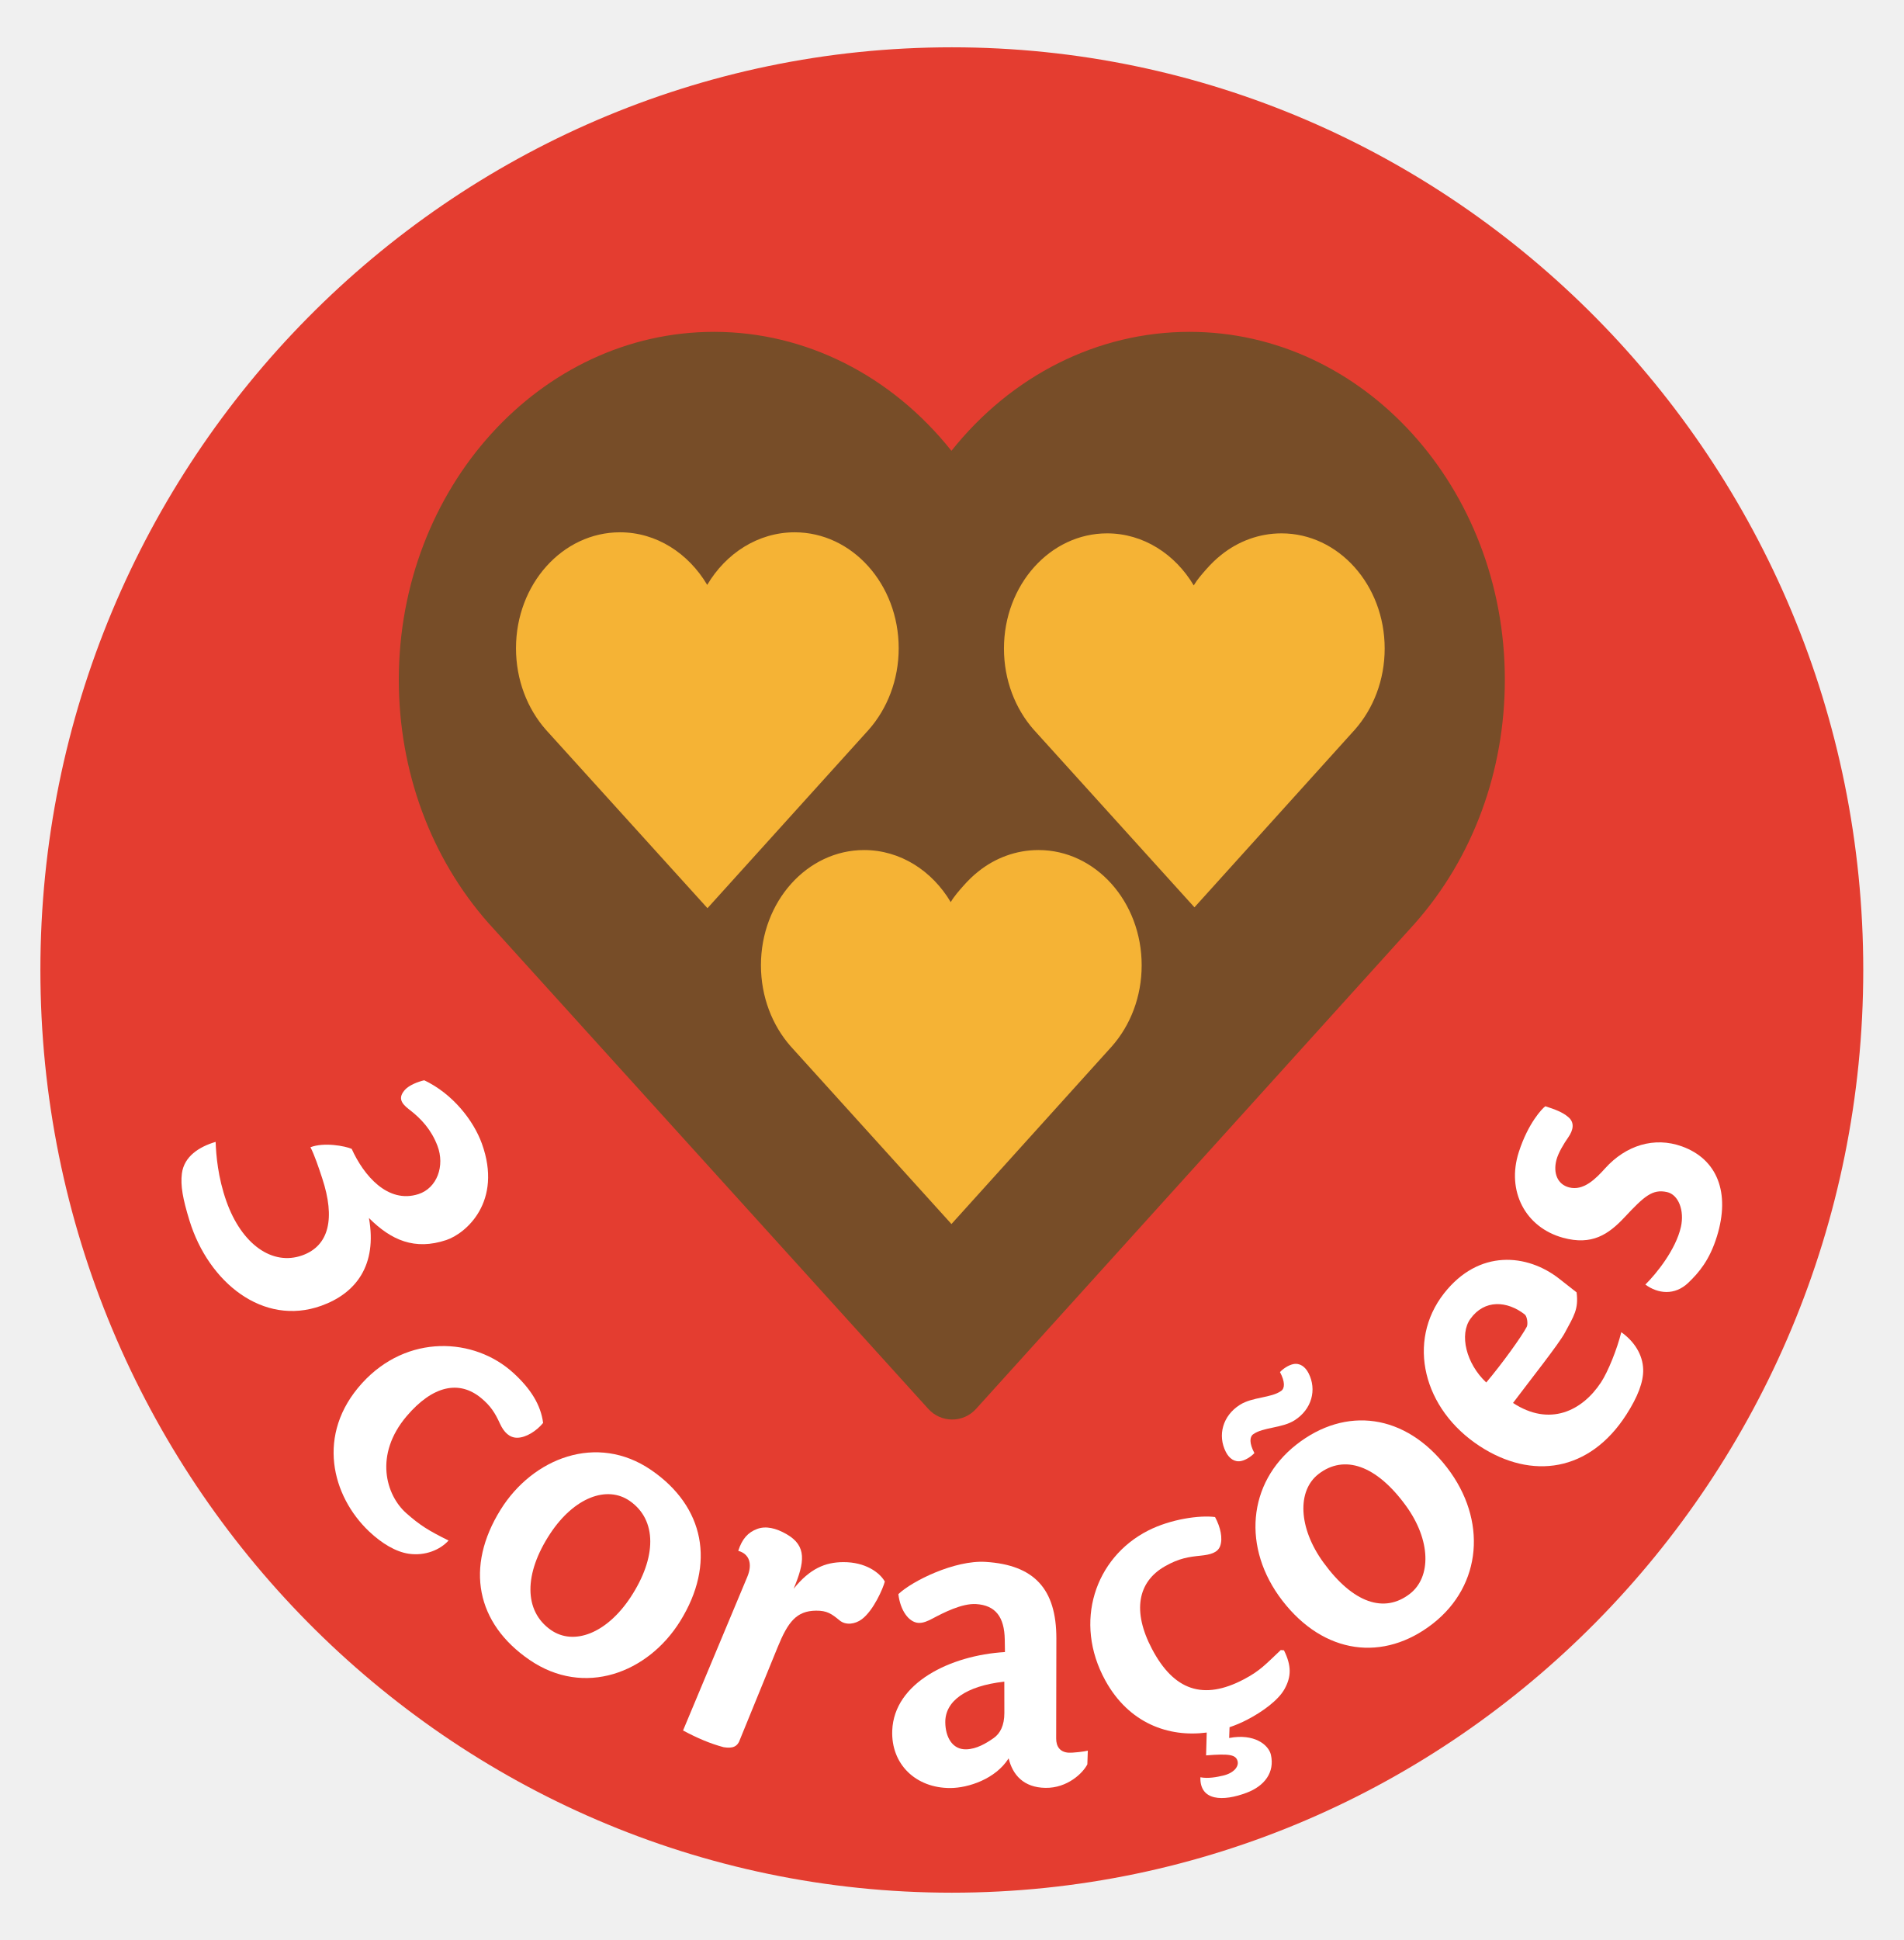
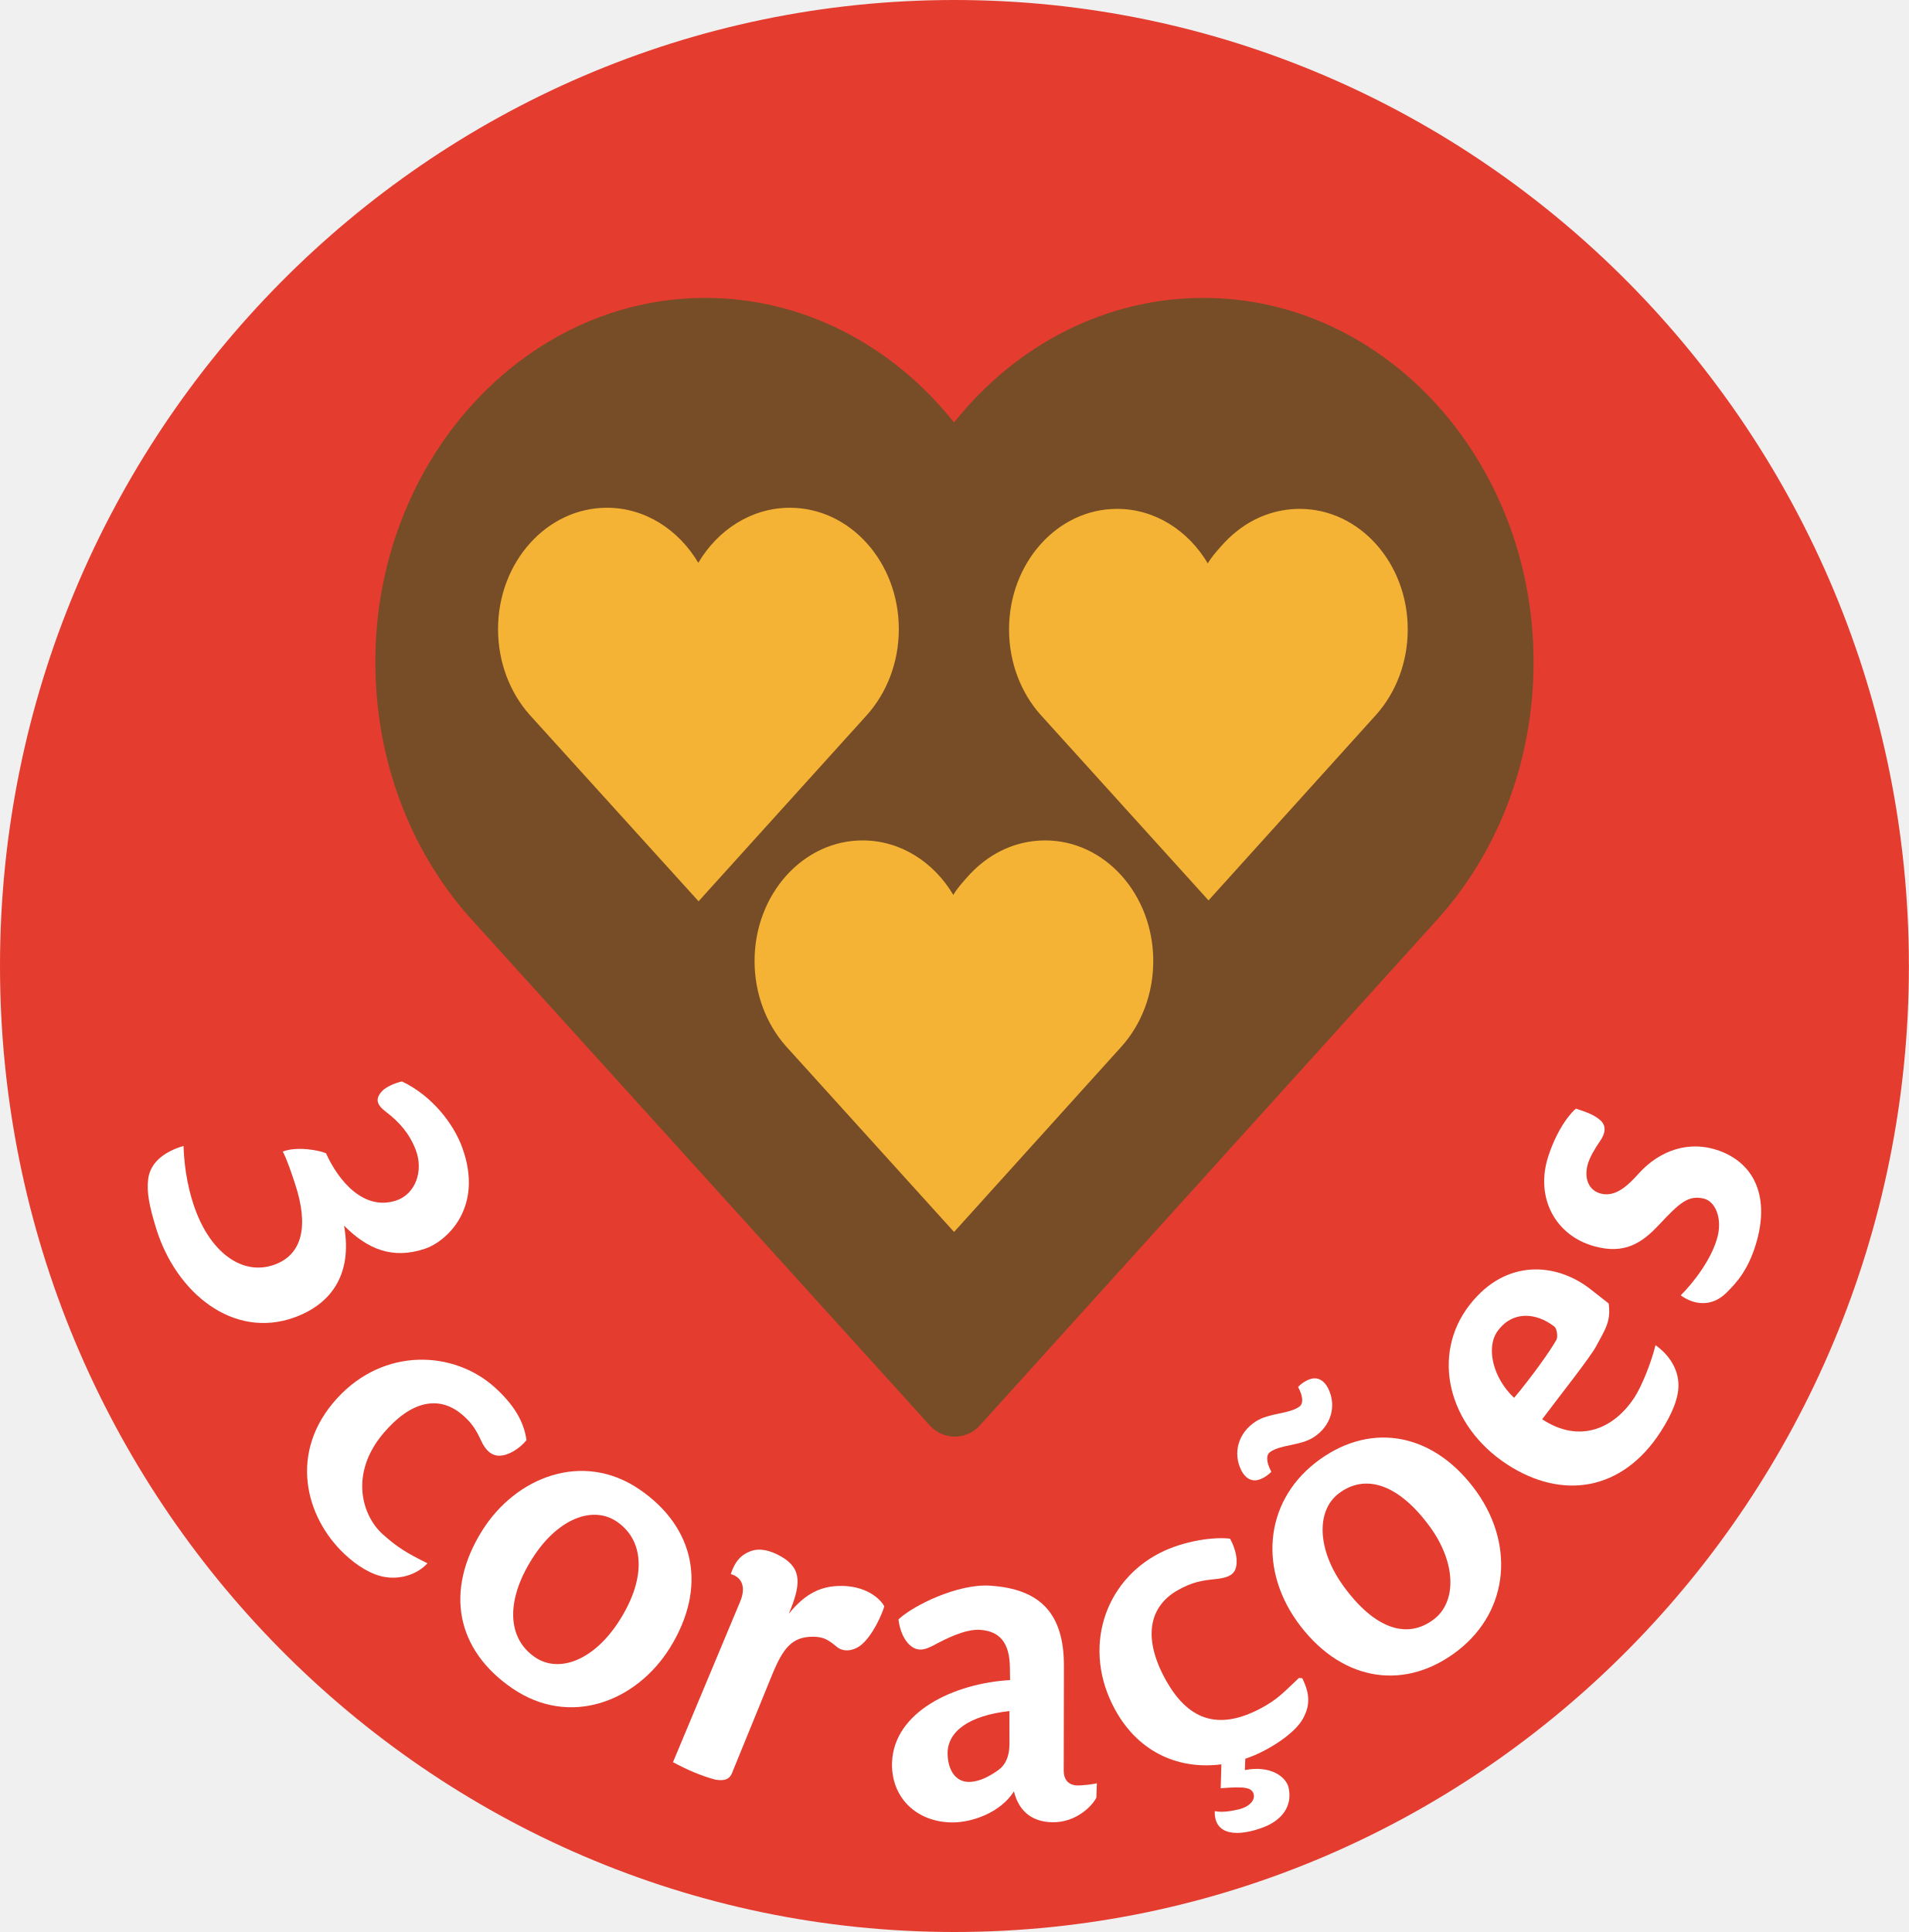
- <svg xmlns="http://www.w3.org/2000/svg" xmlns:xlink="http://www.w3.org/1999/xlink" version="1.1" id="Layer_1" x="0px" y="0px" viewBox="0 0 8049.6 8202.1" style="enable-background:new 0 0 8049.6 8202.1;" xml:space="preserve">
-   <style type="text/css">
+ <svg xmlns="http://www.w3.org/2000/svg" xmlns:xlink="http://www.w3.org/1999/xlink" version="1.1" id="Layer_1" x="0px" y="0px" viewBox="0 0 7708.1 7802.1" xml:space="preserve" width="7708.1" height="7802.1">
+   <defs id="defs13" />
+   <style type="text/css" id="style1">
	.st0{clip-path:url(#SVGID_2_);fill:#E43D30;}
	.st1{clip-path:url(#SVGID_2_);fill:#774D28;}
	.st2{clip-path:url(#SVGID_2_);fill:#F5B335;}
	.st3{clip-path:url(#SVGID_2_);fill:#FFFFFF;}
</style>
-   <g>
-     <defs>
-       <rect id="SVGID_1_" y="0" width="8049.6" height="8202.1" />
+   <g id="g13" transform="translate(-170.8,-200)">
+     <defs id="defs1">
+       <rect id="SVGID_1_" y="0" width="8049.6" height="8202.1" x="0" />
    </defs>
    <clipPath id="SVGID_2_">
-       <use xlink:href="#SVGID_1_" style="overflow:visible;" />
+       <use xlink:href="#SVGID_1_" style="overflow:visible" id="use1" />
    </clipPath>
-     <path class="st0" d="M4024.9,8002.1c-2125.2,0-3854.1-1750-3854.1-3901C170.7,1950,1899.7,200,4024.9,200   c2125.1,0,3854,1750,3854,3901.1C7878.8,6252.1,6150,8002.1,4024.9,8002.1" />
-     <path class="st1" d="M5984.8,3901.9c-0.4,0.4-0.8,0.9-1.1,1.3L4127,5956.9c-25.7,28.5-62.3,44.7-100.6,44.7   c-38.3,0-74.9-16.1-100.6-44.5L2065.9,3903.2c-0.5-0.5-0.9-0.9-1.3-1.4c-243.9-276.9-378.2-642-378.2-1028.1   c0-810.9,598-1470.7,1332.9-1470.7c387.5,0,750.7,184.9,1003.9,503c253.3-318.1,617.7-503,1007.1-503   c735.1,0,1333,659.7,1333,1470.7C6363.3,3259.8,6228.9,3624.9,5984.8,3901.9" />
-     <path class="st2" d="M2308.3,3085.3c-78-88.5-126.4-210.2-126.4-344.6c0-270.8,196.9-490.2,439.8-490.2   c154.6,0,289.6,89,368.8,222.3c78.9-133.3,215-222.3,369.9-222.3c242.9,0,439.8,219.4,439.8,490.2c0,134.4-48.7,256.1-126.8,344.6   l-681.8,754.4L2308.3,3085.3z M4701.9,4423.5c0,0-675.3,747.8-678.6,751.6c-4.7-5.5-680.1-751.6-680.1-751.6   c-77.5-88.1-125.5-209.1-125.5-342.6c0-269,195.3-487,436.2-487c153.1,0,287.6,87.6,366.3,220.1c15.3-25.8,34.5-47.1,53.9-69.2   c18.5-21.1,40.6-42.9,62.4-59.9c71.4-57.4,160.1-91,254.8-91c241,0,436.3,218,436.3,487C4827.7,4214.5,4779.5,4335.5,4701.9,4423.5    M5729.4,3084.5c0,0-675.3,747.8-678.6,751.6c-4.7-5.4-680-751.6-680-751.5c-77.5-88.1-125.5-209.1-125.5-342.6   c0-269,195.2-487,436.1-487c153.2,0,287.7,87.7,366.4,220.1c15.3-25.8,34.5-47.2,53.8-69.2c18.6-21.1,40.6-42.8,62.5-59.9   c71.4-57.4,160.1-91,254.8-91c241,0,436.3,218,436.3,487C5855.2,2875.5,5806.9,2996.5,5729.4,3084.5" />
-     <path class="st3" d="M2753.5,6215.1c-229.6-157.3-500.9-50.6-636.8,167.8c-150.9,242.6-103.1,480.4,122.5,635   c231.6,158.7,500.9,54.9,636.8-163.5C3027.1,6611.5,2978.8,6369.5,2753.5,6215.1 M2666.1,6753.5   c-100.9,152.6-240,205.4-336.8,137.8c-114.9-80.3-114.4-238.2-2.7-407.4c100.8-152.6,240-205.4,336.8-137.8   C2778.3,6426.4,2777.8,6584.3,2666.1,6753.5" />
-     <path class="st3" d="M5248.9,6176.9c20.7-4.5,43.6-20.5,55.4-33.5c-22.1-41.6-20.3-68.5-5.4-79.3c42.3-30.7,121.7-25.2,175.5-59.4   c72.3-46,94.8-128.7,58.9-199c-13.9-27.2-36.7-44.4-65.4-38.2c-20.7,4.5-43.6,20.5-55.4,33.5c22.1,41.6,20.3,68.5,5.4,79.3   c-42.3,30.7-121.7,25.2-175.4,59.4c-72.3,46-94.8,128.7-58.9,199C5197.4,6165.9,5220.2,6183.1,5248.9,6176.9" />
-     <path class="st3" d="M2034.8,5911c39.6,32.8,58.3,62,79.4,108.2c16.7,36.5,40.5,59.7,73.1,59.4c37-0.3,81.6-28.6,109.3-62.6   c-9.9-76.5-52.4-144.3-125.6-211.2c-165.3-151.2-449.5-166.2-639.8,42.9c-197,216.6-127.5,478.3,29.6,627.1   c53.9,51,113,86.2,167.4,94.2c69.7,10.3,133.3-16.7,168.6-55.9c-84.4-41.7-121.6-64.7-179.2-115.9c-85.6-76-136.7-246.1,1.7-409.6   C1830.1,5857.3,1942.1,5834,2034.8,5911" />
-     <path class="st3" d="M1560.1,5149.6c94.4,94.5,194.1,137.5,327,93.2c83.3-27.8,239.4-162.3,150.4-408.1   c-35.2-97.3-123.1-210.4-243.6-267.4c-27.2,5.9-64.3,21.4-80.8,39.5c-28.8,31.7-20.7,55.1,16.4,83.4   c52.7,40.1,94.4,86.6,120.1,153.6c32.8,85.6-1.9,179.4-80,204.7c-130.2,42.2-232.2-79.8-282.4-191.2   c-27.5-12.1-116.7-29.1-174.5-6.9c16.8,31.8,35.3,87,49.8,131.2c56,169.8,29.2,285.3-84.2,325.9   c-126.9,45.4-256.2-46.8-320.7-227.8c-36.1-101.4-43.8-195.7-45.8-252c-70.1,20.8-133.5,61.6-142.7,133.9   c-6.4,50.9,3.7,106.6,32.3,199.4c80.6,261,311.3,447.7,557,359.7C1505.6,5468,1595.7,5349,1560.1,5149.6" />
-     <path class="st3" d="M3565.6,6604.5c-76.2,0.4-140.8,27.2-209.7,112.6c47.2-112.5,56.5-181.1-29.7-230.7   c-45-25.9-87.5-35.9-124.5-22.2c-38.3,14.1-63.8,41.9-80,92.5c48.1,13.5,60.7,56.5,38.3,110l-271.7,649.6   c60.3,32.3,114.9,55.5,171.4,70.6c37.7,6,59.2-0.8,70.1-34.5l158.8-388.9c43.4-106.3,79.5-153,162-153.8   c46.5-0.5,65.9,13.3,99.6,41.1c26.4,21.8,65.7,16.3,94.1-4.9c49.6-37.1,90.2-131.4,97.2-159.3   C3719.5,6648,3659,6603.9,3565.6,6604.5" />
-     <path class="st3" d="M7112.4,4846.9c-116.9-42.2-237.2-4.7-324.9,92.6c-40,44.4-91.4,96.5-152.5,80.7   c-48.4-12.5-68.2-59.6-53.6-116c7.9-30.5,32.5-70.6,49-94c24.1-34.1,27.2-64.4,2.6-86.1c-25.2-22.4-58.9-34.1-98.4-47   c-12.9,8.9-72.8,71.1-112.3,193.9c-53.1,165.2,28.3,318.6,187,362.1c121.6,33.3,191.5-13.1,260.5-86.9   c83.9-89.7,118-119.7,179.1-106.3c48.9,10.8,74.3,78.2,59,147.1c-21.3,95.5-103.1,197.3-150.4,244c52.3,38.5,124,48.1,182.4-8.4   c43.5-42,89.2-94.3,120.5-196.2C7317,5042.8,7262.1,4901,7112.4,4846.9" />
-     <path class="st3" d="M4518.1,7410.1c-36.3-2.3-52.1-26.8-52-59.6l0.8-422.8c0.4-211-94.8-311.4-299-324.2   c-130.3-8.2-310.4,80.3-369.1,136.3c8.2,69.6,44.3,119,84.8,121.6c19.4,1.2,39.6-7.6,60.1-18.6c44.8-23.9,124.1-64.7,183.7-61   c82.3,5.2,119.8,54.5,121.3,150.6l0.8,52.3c-231.4,13.8-468.7,130.4-476.6,331.5c-5.6,142.7,99.6,243.9,245.7,243.4   c75.8-0.3,191.2-38,246.5-125.5c16.7,69.6,63.1,123.5,155.9,124.8c92.7,1.3,158.4-62.8,176.9-99.5l2-57.8   C4587.2,7405.2,4537.2,7411.3,4518.1,7410.1 M4202,7348.2c-33.2,23.3-72.7,46.4-115.7,47.8c-60.6,1.8-88.5-53.7-89.1-114.1   c-0.9-89.6,86.3-153.8,249.6-172.1l0.2,132.8C4247,7294.5,4229.6,7328.8,4202,7348.2" />
-     <path class="st3" d="M6855.7,5632.3c-17.5,71.3-55.8,166.6-85.6,212c-80.2,122-218,188.4-372.2,87.2   c70.1-93.3,193.3-248.6,218.9-296.2c38.6-71.8,59-100.3,49.9-171.3l-73.5-57.7c-134.7-105.6-339.6-126.8-487.5,62.5   c-158.2,202.5-88.7,489,151.6,645.5c220.2,143.4,464.3,109.3,620.1-133.9c47.2-73.6,72.5-137.2,70.9-191   C6946.4,5727.4,6910.8,5671.2,6855.7,5632.3 M6217.7,5575.9c59.9-83.3,155.5-76.3,229.7-18.6c10.6,8.2,14.3,41.4,8.6,52.3   c-21.5,41-104.5,156.4-171.3,235.4C6199.2,5764.8,6170.1,5642,6217.7,5575.9" />
-     <path class="st3" d="M5415.8,6976.2c-61.9,58.2-86.3,87-155.1,123.3c-173.3,91.6-297.4,46.7-389.4-127.8   c-84.1-159.5-60.7-284,54.9-349.7c60.3-34.3,100.5-39.6,151.3-44.9c39.8-4.1,71.5-12.1,81.9-40.4c12.1-32.7,1.4-80.5-21.5-122.8   c-63.7-8.6-187.3,8.2-284,57.7c-223.7,114.6-315.6,386.3-180.2,632.9c99.9,182,268.3,241.5,429,220.5l-2.7,96.6   c98.9-8.1,126.5-3,133.3,24.9c5.5,22.5-15.9,49.8-61.2,60.5c-26.6,6.2-63,13.5-96.2,7.1c-2.7,100.7,95.7,103.2,195.7,65.4   c76.6-29,118.9-86.7,102.6-160.1c-9.5-42.5-70.6-91.7-176.6-71.3l1.6-45.6c25.5-8.6,50.4-19.2,74.3-31.6   c66.4-34.4,132.5-83.3,158.3-130c29.1-52.6,29.6-98.5-2.5-163.6L5415.8,6976.2z" />
-     <path class="st3" d="M5481.7,6107.7c-207,162.3-229.8,438.1-59.4,659.3c175.9,228.3,428.5,260.6,637.2,97.1   c207-162.3,229.8-438.1,59.4-659.3C5942.9,5976.5,5690.3,5944.2,5481.7,6107.7 M5961.3,6738.8c-108.1,83.2-239.8,39.4-365.1-132.8   c-106-145.6-112.3-303.6-20.3-374.3c108.1-83.2,243.7-37.9,369,134.2C6050.9,6511.5,6053.2,6668,5961.3,6738.8" />
+     <path class="st0" d="M 4024.9,8002.1 C 1899.7,8002.1 170.8,6252.1 170.8,4101.1 170.7,1950 1899.7,200 4024.9,200 c 2125.1,0 3854,1750 3854,3901.1 -0.1,2151 -1728.9,3901 -3854,3901" clip-path="url(#SVGID_2_)" id="path1" />
+     <path class="st1" d="m 5984.8,3901.9 c -0.4,0.4 -0.8,0.9 -1.1,1.3 L 4127,5956.9 c -25.7,28.5 -62.3,44.7 -100.6,44.7 -38.3,0 -74.9,-16.1 -100.6,-44.5 L 2065.9,3903.2 c -0.5,-0.5 -0.9,-0.9 -1.3,-1.4 -243.9,-276.9 -378.2,-642 -378.2,-1028.1 0,-810.9 598,-1470.7 1332.9,-1470.7 387.5,0 750.7,184.9 1003.9,503 253.3,-318.1 617.7,-503 1007.1,-503 735.1,0 1333,659.7 1333,1470.7 0,386.1 -134.4,751.2 -378.5,1028.2" clip-path="url(#SVGID_2_)" id="path2" />
+     <path class="st2" d="m 2308.3,3085.3 c -78,-88.5 -126.4,-210.2 -126.4,-344.6 0,-270.8 196.9,-490.2 439.8,-490.2 154.6,0 289.6,89 368.8,222.3 78.9,-133.3 215,-222.3 369.9,-222.3 242.9,0 439.8,219.4 439.8,490.2 0,134.4 -48.7,256.1 -126.8,344.6 l -681.8,754.4 z m 2393.6,1338.2 c 0,0 -675.3,747.8 -678.6,751.6 -4.7,-5.5 -680.1,-751.6 -680.1,-751.6 -77.5,-88.1 -125.5,-209.1 -125.5,-342.6 0,-269 195.3,-487 436.2,-487 153.1,0 287.6,87.6 366.3,220.1 15.3,-25.8 34.5,-47.1 53.9,-69.2 18.5,-21.1 40.6,-42.9 62.4,-59.9 71.4,-57.4 160.1,-91 254.8,-91 241,0 436.3,218 436.3,487 0.1,133.6 -48.1,254.6 -125.7,342.6 m 1027.5,-1339 c 0,0 -675.3,747.8 -678.6,751.6 -4.7,-5.4 -680,-751.6 -680,-751.5 -77.5,-88.1 -125.5,-209.1 -125.5,-342.6 0,-269 195.2,-487 436.1,-487 153.2,0 287.7,87.7 366.4,220.1 15.3,-25.8 34.5,-47.2 53.8,-69.2 18.6,-21.1 40.6,-42.8 62.5,-59.9 71.4,-57.4 160.1,-91 254.8,-91 241,0 436.3,218 436.3,487 0,133.5 -48.3,254.5 -125.8,342.5" clip-path="url(#SVGID_2_)" id="path3" />
+     <path class="st3" d="m 2753.5,6215.1 c -229.6,-157.3 -500.9,-50.6 -636.8,167.8 -150.9,242.6 -103.1,480.4 122.5,635 231.6,158.7 500.9,54.9 636.8,-163.5 151.1,-242.9 102.8,-484.9 -122.5,-639.3 m -87.4,538.4 c -100.9,152.6 -240,205.4 -336.8,137.8 -114.9,-80.3 -114.4,-238.2 -2.7,-407.4 100.8,-152.6 240,-205.4 336.8,-137.8 114.9,80.3 114.4,238.2 2.7,407.4" clip-path="url(#SVGID_2_)" id="path4" />
+     <path class="st3" d="m 5248.9,6176.9 c 20.7,-4.5 43.6,-20.5 55.4,-33.5 -22.1,-41.6 -20.3,-68.5 -5.4,-79.3 42.3,-30.7 121.7,-25.2 175.5,-59.4 72.3,-46 94.8,-128.7 58.9,-199 -13.9,-27.2 -36.7,-44.4 -65.4,-38.2 -20.7,4.5 -43.6,20.5 -55.4,33.5 22.1,41.6 20.3,68.5 5.4,79.3 -42.3,30.7 -121.7,25.2 -175.4,59.4 -72.3,46 -94.8,128.7 -58.9,199 13.8,27.2 36.6,44.4 65.3,38.2" clip-path="url(#SVGID_2_)" id="path5" />
+     <path class="st3" d="m 2034.8,5911 c 39.6,32.8 58.3,62 79.4,108.2 16.7,36.5 40.5,59.7 73.1,59.4 37,-0.3 81.6,-28.6 109.3,-62.6 -9.9,-76.5 -52.4,-144.3 -125.6,-211.2 -165.3,-151.2 -449.5,-166.2 -639.8,42.9 -197,216.6 -127.5,478.3 29.6,627.1 53.9,51 113,86.2 167.4,94.2 69.7,10.3 133.3,-16.7 168.6,-55.9 -84.4,-41.7 -121.6,-64.7 -179.2,-115.9 -85.6,-76 -136.7,-246.1 1.7,-409.6 110.8,-130.3 222.8,-153.6 315.5,-76.6" clip-path="url(#SVGID_2_)" id="path6" />
+     <path class="st3" d="m 1560.1,5149.6 c 94.4,94.5 194.1,137.5 327,93.2 83.3,-27.8 239.4,-162.3 150.4,-408.1 -35.2,-97.3 -123.1,-210.4 -243.6,-267.4 -27.2,5.9 -64.3,21.4 -80.8,39.5 -28.8,31.7 -20.7,55.1 16.4,83.4 52.7,40.1 94.4,86.6 120.1,153.6 32.8,85.6 -1.9,179.4 -80,204.7 -130.2,42.2 -232.2,-79.8 -282.4,-191.2 -27.5,-12.1 -116.7,-29.1 -174.5,-6.9 16.8,31.8 35.3,87 49.8,131.2 56,169.8 29.2,285.3 -84.2,325.9 -126.9,45.4 -256.2,-46.8 -320.7,-227.8 -36.1,-101.4 -43.8,-195.7 -45.8,-252 -70.1,20.8 -133.5,61.6 -142.7,133.9 -6.4,50.9 3.7,106.6 32.3,199.4 80.6,261 311.3,447.7 557,359.7 147.2,-52.7 237.3,-171.7 201.7,-371.1" clip-path="url(#SVGID_2_)" id="path7" />
+     <path class="st3" d="m 3565.6,6604.5 c -76.2,0.4 -140.8,27.2 -209.7,112.6 47.2,-112.5 56.5,-181.1 -29.7,-230.7 -45,-25.9 -87.5,-35.9 -124.5,-22.2 -38.3,14.1 -63.8,41.9 -80,92.5 48.1,13.5 60.7,56.5 38.3,110 l -271.7,649.6 c 60.3,32.3 114.9,55.5 171.4,70.6 37.7,6 59.2,-0.8 70.1,-34.5 l 158.8,-388.9 c 43.4,-106.3 79.5,-153 162,-153.8 46.5,-0.5 65.9,13.3 99.6,41.1 26.4,21.8 65.7,16.3 94.1,-4.9 49.6,-37.1 90.2,-131.4 97.2,-159.3 -22,-38.6 -82.5,-82.7 -175.9,-82.1" clip-path="url(#SVGID_2_)" id="path8" />
+     <path class="st3" d="m 7112.4,4846.9 c -116.9,-42.2 -237.2,-4.7 -324.9,92.6 -40,44.4 -91.4,96.5 -152.5,80.7 -48.4,-12.5 -68.2,-59.6 -53.6,-116 7.9,-30.5 32.5,-70.6 49,-94 24.1,-34.1 27.2,-64.4 2.6,-86.1 -25.2,-22.4 -58.9,-34.1 -98.4,-47 -12.9,8.9 -72.8,71.1 -112.3,193.9 -53.1,165.2 28.3,318.6 187,362.1 121.6,33.3 191.5,-13.1 260.5,-86.9 83.9,-89.7 118,-119.7 179.1,-106.3 48.9,10.8 74.3,78.2 59,147.1 -21.3,95.5 -103.1,197.3 -150.4,244 52.3,38.5 124,48.1 182.4,-8.4 43.5,-42 89.2,-94.3 120.5,-196.2 56.6,-183.6 1.7,-325.4 -148,-379.5" clip-path="url(#SVGID_2_)" id="path9" />
+     <path class="st3" d="m 4518.1,7410.1 c -36.3,-2.3 -52.1,-26.8 -52,-59.6 l 0.8,-422.8 c 0.4,-211 -94.8,-311.4 -299,-324.2 -130.3,-8.2 -310.4,80.3 -369.1,136.3 8.2,69.6 44.3,119 84.8,121.6 19.4,1.2 39.6,-7.6 60.1,-18.6 44.8,-23.9 124.1,-64.7 183.7,-61 82.3,5.2 119.8,54.5 121.3,150.6 l 0.8,52.3 c -231.4,13.8 -468.7,130.4 -476.6,331.5 -5.6,142.7 99.6,243.9 245.7,243.4 75.8,-0.3 191.2,-38 246.5,-125.5 16.7,69.6 63.1,123.5 155.9,124.8 92.7,1.3 158.4,-62.8 176.9,-99.5 l 2,-57.8 c -12.7,3.6 -62.7,9.7 -81.8,8.5 M 4202,7348.2 c -33.2,23.3 -72.7,46.4 -115.7,47.8 -60.6,1.8 -88.5,-53.7 -89.1,-114.1 -0.9,-89.6 86.3,-153.8 249.6,-172.1 l 0.2,132.8 c 0,51.9 -17.4,86.2 -45,105.6" clip-path="url(#SVGID_2_)" id="path10" />
+     <path class="st3" d="m 6855.7,5632.3 c -17.5,71.3 -55.8,166.6 -85.6,212 -80.2,122 -218,188.4 -372.2,87.2 70.1,-93.3 193.3,-248.6 218.9,-296.2 38.6,-71.8 59,-100.3 49.9,-171.3 l -73.5,-57.7 c -134.7,-105.6 -339.6,-126.8 -487.5,62.5 -158.2,202.5 -88.7,489 151.6,645.5 220.2,143.4 464.3,109.3 620.1,-133.9 47.2,-73.6 72.5,-137.2 70.9,-191 -1.9,-62 -37.5,-118.2 -92.6,-157.1 m -638,-56.4 c 59.9,-83.3 155.5,-76.3 229.7,-18.6 10.6,8.2 14.3,41.4 8.6,52.3 -21.5,41 -104.5,156.4 -171.3,235.4 -85.5,-80.2 -114.6,-203 -67,-269.1" clip-path="url(#SVGID_2_)" id="path11" />
+     <path class="st3" d="m 5415.8,6976.2 c -61.9,58.2 -86.3,87 -155.1,123.3 -173.3,91.6 -297.4,46.7 -389.4,-127.8 -84.1,-159.5 -60.7,-284 54.9,-349.7 60.3,-34.3 100.5,-39.6 151.3,-44.9 39.8,-4.1 71.5,-12.1 81.9,-40.4 12.1,-32.7 1.4,-80.5 -21.5,-122.8 -63.7,-8.6 -187.3,8.2 -284,57.7 -223.7,114.6 -315.6,386.3 -180.2,632.9 99.9,182 268.3,241.5 429,220.5 l -2.7,96.6 c 98.9,-8.1 126.5,-3 133.3,24.9 5.5,22.5 -15.9,49.8 -61.2,60.5 -26.6,6.2 -63,13.5 -96.2,7.1 -2.7,100.7 95.7,103.2 195.7,65.4 76.6,-29 118.9,-86.7 102.6,-160.1 -9.5,-42.5 -70.6,-91.7 -176.6,-71.3 l 1.6,-45.6 c 25.5,-8.6 50.4,-19.2 74.3,-31.6 66.4,-34.4 132.5,-83.3 158.3,-130 29.1,-52.6 29.6,-98.5 -2.5,-163.6 z" clip-path="url(#SVGID_2_)" id="path12" />
+     <path class="st3" d="m 5481.7,6107.7 c -207,162.3 -229.8,438.1 -59.4,659.3 175.9,228.3 428.5,260.6 637.2,97.1 207,-162.3 229.8,-438.1 59.4,-659.3 -176,-228.3 -428.6,-260.6 -637.2,-97.1 m 479.6,631.1 c -108.1,83.2 -239.8,39.4 -365.1,-132.8 -106,-145.6 -112.3,-303.6 -20.3,-374.3 108.1,-83.2 243.7,-37.9 369,134.2 106,145.6 108.3,302.1 16.4,372.9" clip-path="url(#SVGID_2_)" id="path13" />
  </g>
</svg>
